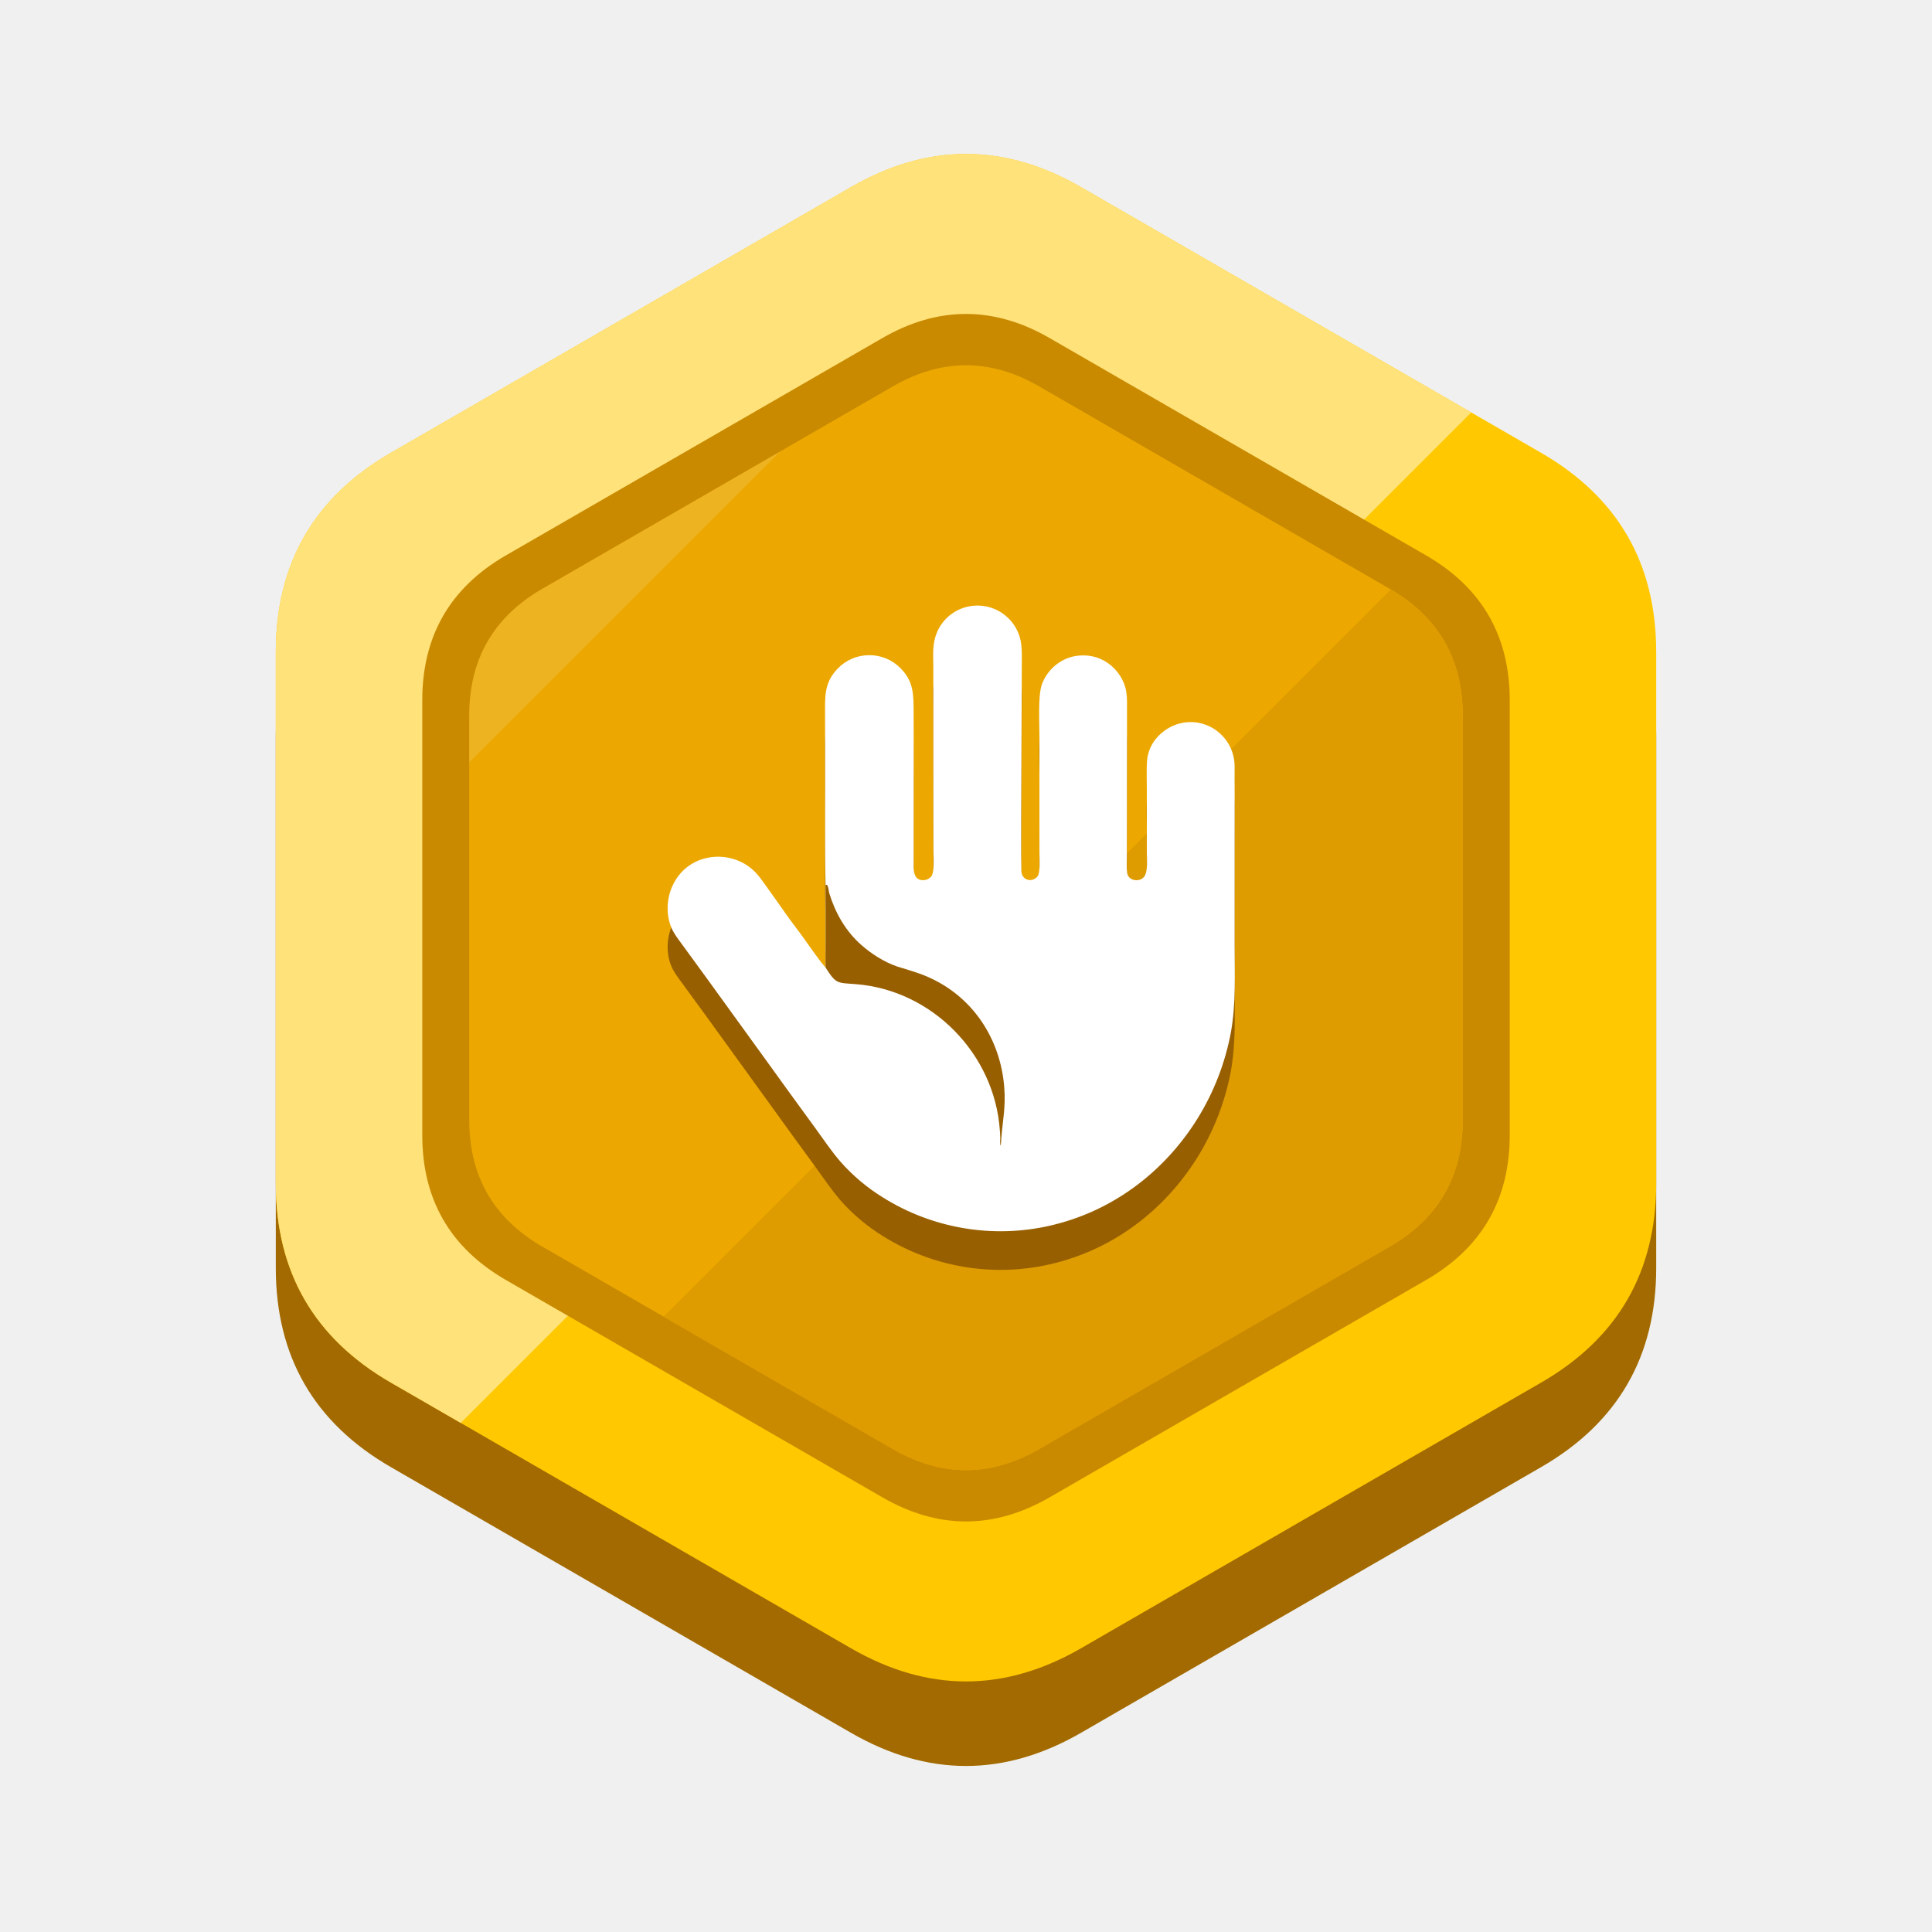
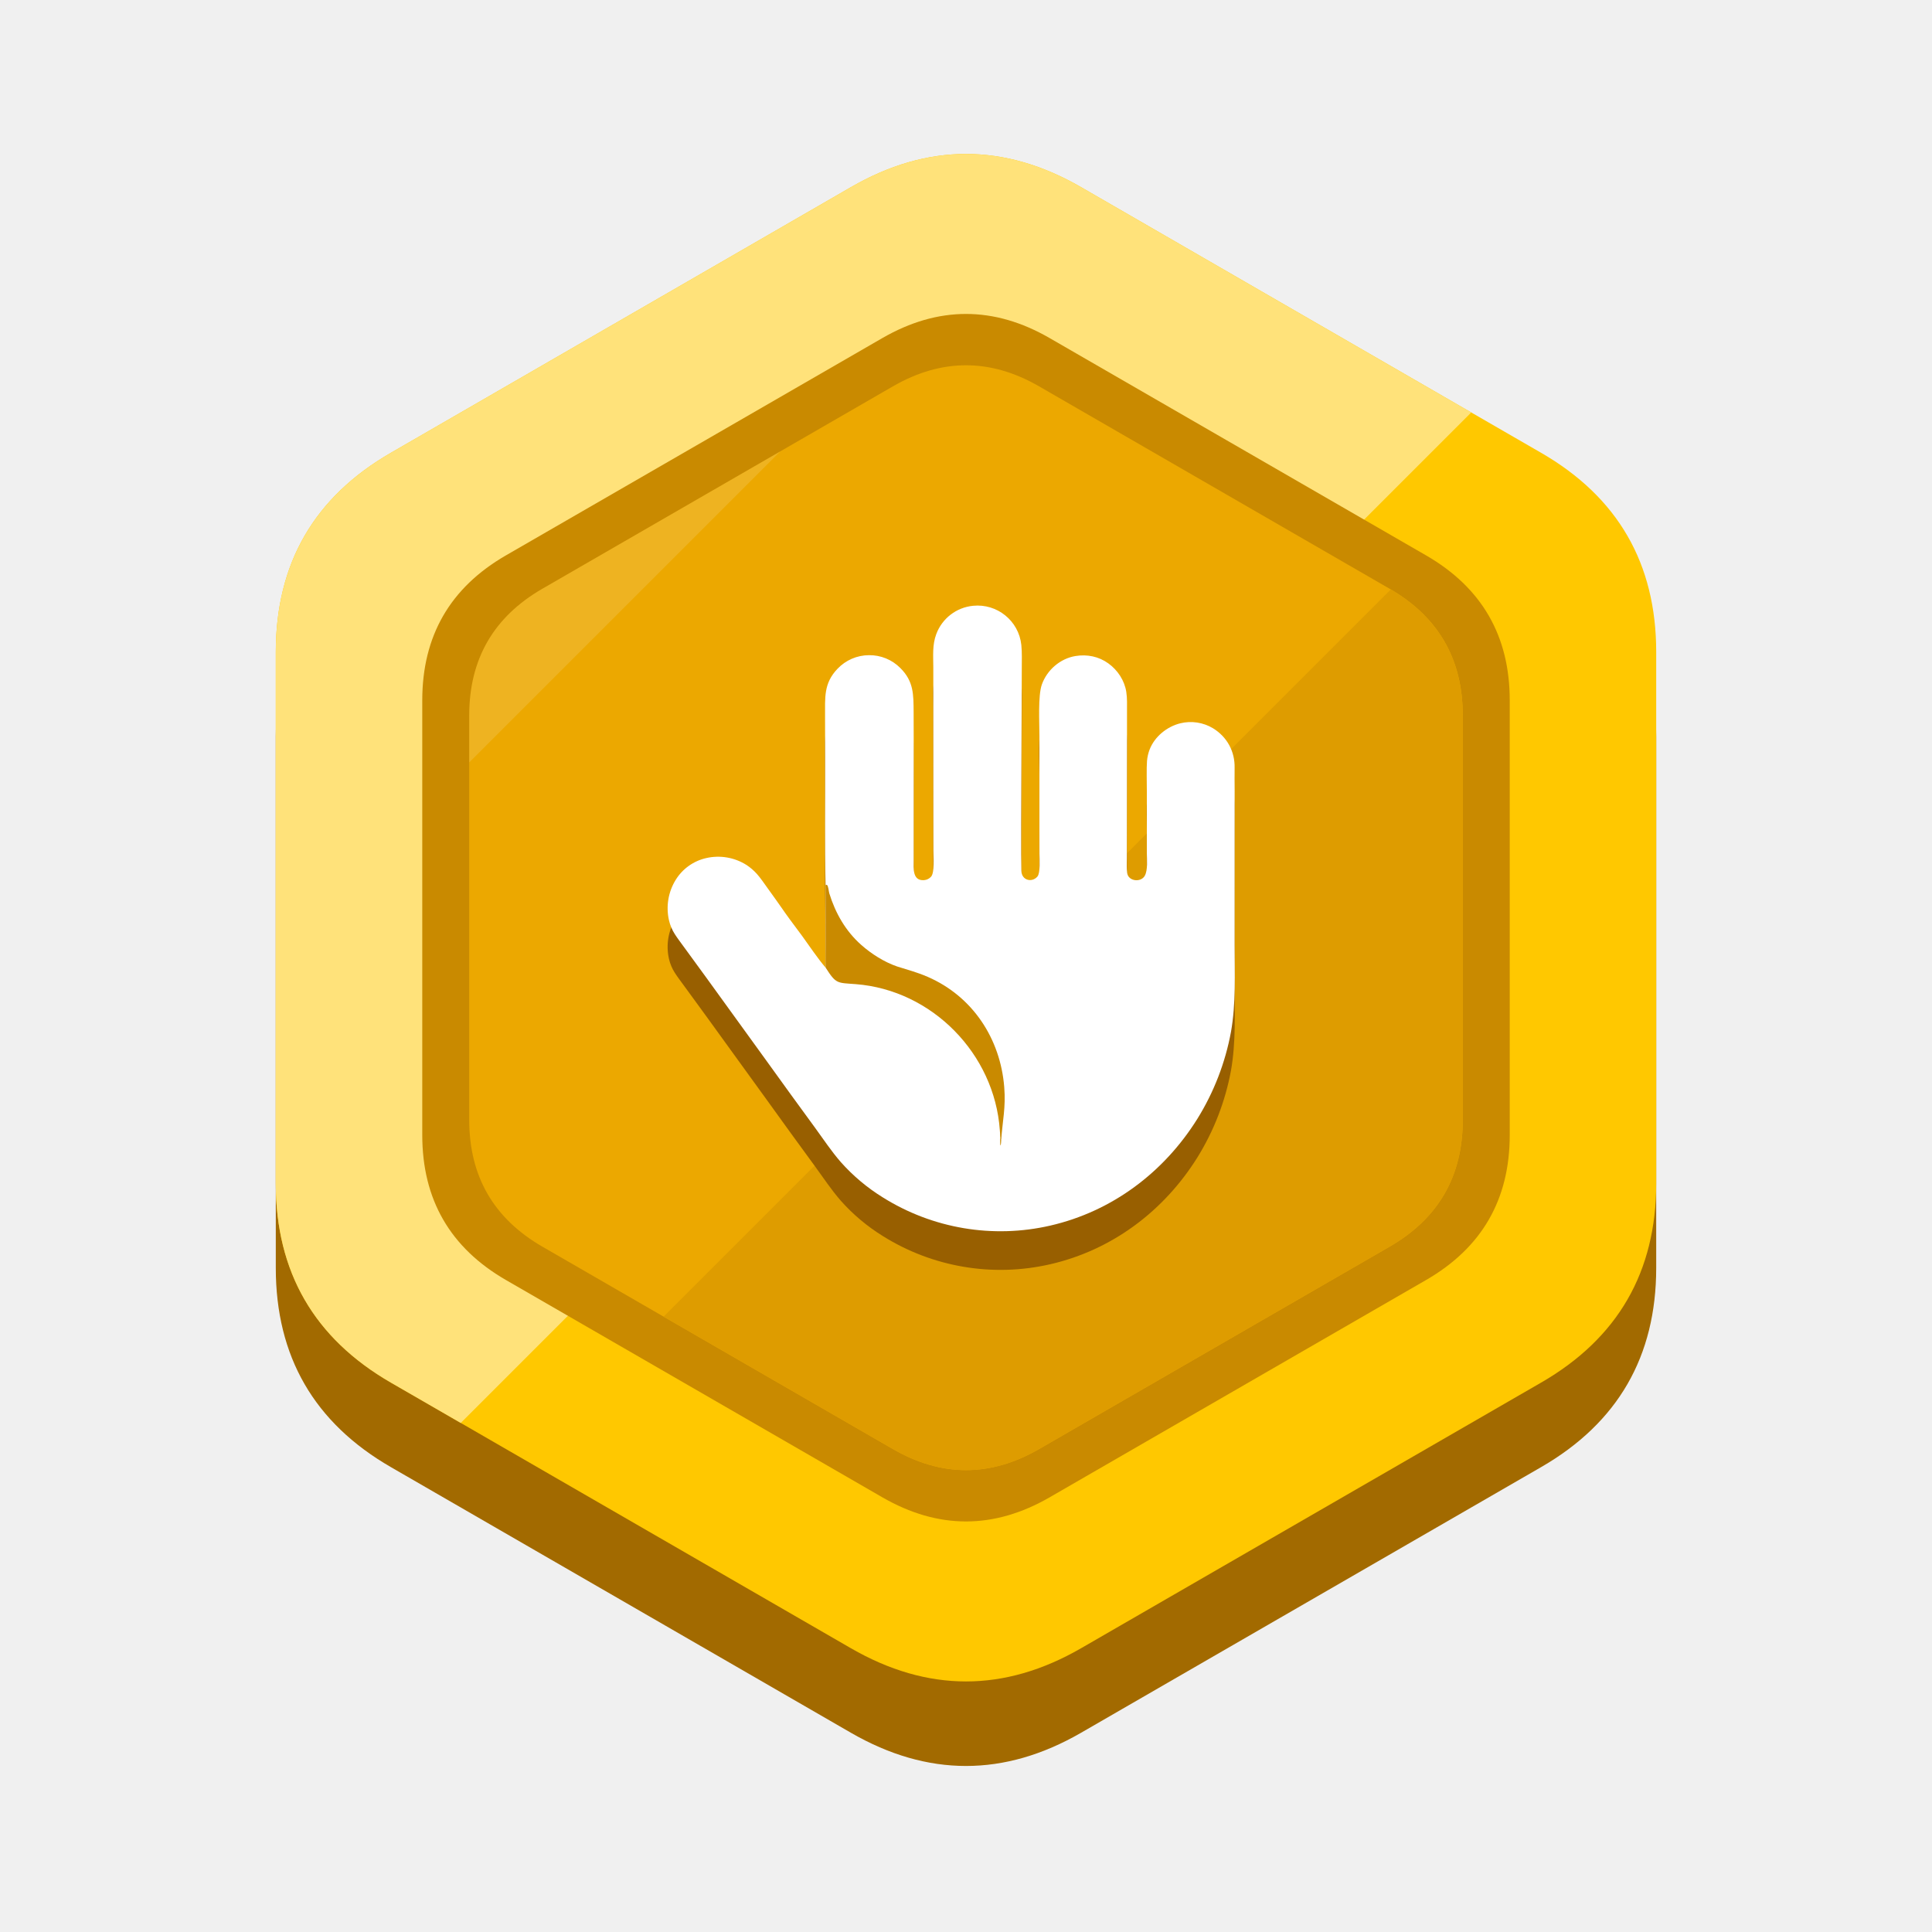
<svg xmlns="http://www.w3.org/2000/svg" viewBox="0 0 160 160" width="160" height="160">
  <defs>
    <clipPath id="A-motricite-or-o">
      <path d="M70.47 15.50Q80.00 10.00 89.53 15.50L127.63 37.50Q137.16 43.00 137.16 54.00L137.16 98.00Q137.16 109.00 127.63 114.50L89.53 136.50Q80.00 142.00 70.47 136.50L32.37 114.50Q22.84 109.00 22.84 98.00L22.84 54.00Q22.84 43.00 32.37 37.50Z" />
    </clipPath>
    <clipPath id="A-motricite-or-f">
      <path d="M73.94 32.00Q80.00 28.50 86.06 32.00L115.07 48.75Q121.14 52.25 121.14 59.25L121.14 92.75Q121.14 99.75 115.07 103.25L86.06 120.00Q80.00 123.50 73.94 120.00L44.93 103.25Q38.86 99.75 38.86 92.75L38.86 59.25Q38.86 52.25 44.93 48.75Z" />
    </clipPath>
  </defs>
  <g fill="#A26A00" transform="translate(0 7)">
    <path d="M70.47 15.50Q80.00 10.00 89.53 15.50L127.63 37.50Q137.16 43.00 137.16 54.00L137.16 98.00Q137.16 109.00 127.63 114.50L89.53 136.50Q80.00 142.00 70.47 136.50L32.37 114.50Q22.84 109.00 22.84 98.00L22.84 54.00Q22.84 43.00 32.37 37.50Z" />
  </g>
  <g fill="#FFC800">
    <path d="M70.47 15.50Q80.00 10.00 89.53 15.50L127.63 37.50Q137.16 43.00 137.16 54.00L137.16 98.00Q137.16 109.00 127.63 114.50L89.53 136.50Q80.00 142.00 70.47 136.50L32.37 114.50Q22.84 109.00 22.84 98.00L22.84 54.00Q22.84 43.00 32.37 37.50Z" />
  </g>
  <g fill="#FFE27A" clip-path="url(#A-motricite-or-o)">
    <polygon points="480,-324 -320,476 -320,-324" />
  </g>
  <g fill="#C98A00">
    <path d="M73.07 28.00Q80.00 24.00 86.93 28.00L118.11 46.00Q125.03 50.00 125.03 58.00L125.03 94.00Q125.03 102.00 118.11 106.00L86.93 124.00Q80.00 128.00 73.07 124.00L41.89 106.00Q34.97 102.00 34.97 94.00L34.97 58.00Q34.97 50.00 41.89 46.00Z" />
  </g>
  <g fill="#ECA800">
    <path d="M73.94 32.00Q80.00 28.50 86.06 32.00L115.07 48.75Q121.14 52.25 121.14 59.25L121.14 92.75Q121.14 99.75 115.07 103.25L86.06 120.00Q80.00 123.50 73.94 120.00L44.93 103.25Q38.86 99.75 38.86 92.75L38.86 59.25Q38.86 52.25 44.93 48.75Z" />
  </g>
  <g fill="#DE9C00" clip-path="url(#A-motricite-or-f)">
    <polygon points="480,-316 -320,484 480,476" />
  </g>
  <g fill="#FFFFFF" fill-opacity="0.13" clip-path="url(#A-motricite-or-f)">
    <polygon points="20,70 74,16 86,16 20,82" />
  </g>
  <g fill="#985F00" transform="translate(47 46.2) scale(0.0645)">
    <path d="M331.31 469.708C330.176 417.435 330.982 362.938 330.773 310.494L330.656 253.359C330.793 229.183 328.603 210.909 346.592 192.078C357.116 180.947 371.743 174.617 387.062 174.565C402.122 174.364 416.618 180.286 427.23 190.975C444.673 208.242 444.202 225.27 444.378 247.809L444.488 290.398L444.442 438.009C444.433 447.843 442.602 464.344 457.571 463.425C461.135 463.216 464.467 461.593 466.831 458.918C471.396 453.657 469.837 433.473 469.816 426.096L469.742 379.921L469.66 221.699C469.718 211.136 469.715 200.573 469.651 190.009C469.597 175.351 468.257 161.198 473.473 147.485C480.968 127.31 499.334 113.194 520.758 111.14C551.481 108.041 579.441 130.335 582.682 161.576C583.671 171.104 583.251 182.02 583.251 191.697L583.092 239.505L582.474 390.338L582.467 429.961C582.471 436.668 582.648 444.307 582.735 451.24C582.895 463.868 596.431 466.941 603.368 458.745C607.219 454.195 605.987 436.487 605.948 429.44L605.906 394.859L605.912 278.536C605.913 261.537 603.918 226.642 609.005 212.262C615.628 193.539 632.603 178.853 652.25 175.648C667.23 173.205 682.046 176.205 694.419 185.124C706.392 193.752 715.135 207.021 717.427 221.683C718.74 230.076 718.339 238.879 718.348 247.358L718.348 283.355L718.211 406.196L718.144 434.947C718.11 441.264 717.712 448.126 718.586 454.304C720.104 465.029 736.37 466.731 741.254 457.64C745.211 450.275 743.824 437.177 743.81 428.582L743.819 349.188C743.833 339.47 743.266 319.355 744.037 310.308C744.47 305.359 745.581 300.494 747.339 295.848C753.742 279.17 769.554 266.27 786.843 262.006C801.087 258.541 816.123 260.819 828.701 268.348C846.947 279.498 856.99 298.281 856.516 319.278C856.307 328.516 856.565 338.06 856.559 347.335L856.541 414.362L856.525 546.932C856.516 583.713 858.328 621.985 851.859 658.193C844.546 697.829 829.878 735.745 808.614 769.984C765.684 838.698 699.193 888.697 619.888 906.945C546.179 923.926 468.743 910.869 404.677 870.658C384.682 858.281 366.587 843.069 350.958 825.498C338.629 811.354 328.655 796.165 317.631 781.075C297.07 753.03 276.65 724.881 256.372 696.631L177.551 587.714L149.745 549.599C146.012 544.415 141.261 538.23 137.891 532.972C134.302 527.429 131.712 521.299 130.239 514.861C126.224 497.127 129.326 478.526 138.879 463.055C147.657 448.827 161.798 438.736 178.108 435.064C195.895 431.001 214.569 434.231 229.959 444.031C234.808 447.245 239.228 451.063 243.113 455.393C247.412 460.112 252.859 468.089 256.715 473.453C264.555 484.252 272.279 495.135 279.884 506.101C286.651 515.701 294.203 525.42 301.188 535.003C310.614 547.934 321.061 563.801 331.479 575.853C330.988 566.028 331.418 552.275 331.444 542.257C331.61 518.074 331.566 493.89 331.31 469.708Z" />
    <path d="M331.31 469.708L332.986 469.373C335.046 471.156 335.271 477.653 336.098 480.329C343.988 505.845 356.983 528.737 377.195 546.628C390.133 558.08 406.583 568.529 423.072 574.217C437.146 578.738 448.518 581.54 462.387 587.549C520.146 612.577 555.805 666.958 560.734 729.212C562.817 755.522 558.606 771.758 556.837 796.93C555.736 795.191 555.963 794.366 555.537 792.287C555.554 789.651 555.229 786.987 555.047 784.373C548.235 686.474 468.125 604.494 370.015 596.937C346.105 595.096 344.923 596.985 331.479 575.853C330.988 566.028 331.418 552.275 331.444 542.257C331.61 518.074 331.566 493.89 331.31 469.708Z" />
    <path d="M555.537 792.287C555.963 794.366 555.736 795.191 556.837 796.93C556.761 797.91 556.644 803.755 555.862 804.043L555.791 803.988C555.337 802.908 555.471 793.935 555.537 792.287Z" />
  </g>
  <g transform="translate(47 43) scale(0.0645)">
    <g fill="#FFFFFF">
      <path d="M331.31 469.708C330.176 417.435 330.982 362.938 330.773 310.494L330.656 253.359C330.793 229.183 328.603 210.909 346.592 192.078C357.116 180.947 371.743 174.617 387.062 174.565C402.122 174.364 416.618 180.286 427.23 190.975C444.673 208.242 444.202 225.27 444.378 247.809L444.488 290.398L444.442 438.009C444.433 447.843 442.602 464.344 457.571 463.425C461.135 463.216 464.467 461.593 466.831 458.918C471.396 453.657 469.837 433.473 469.816 426.096L469.742 379.921L469.66 221.699C469.718 211.136 469.715 200.573 469.651 190.009C469.597 175.351 468.257 161.198 473.473 147.485C480.968 127.31 499.334 113.194 520.758 111.14C551.481 108.041 579.441 130.335 582.682 161.576C583.671 171.104 583.251 182.02 583.251 191.697L583.092 239.505L582.474 390.338L582.467 429.961C582.471 436.668 582.648 444.307 582.735 451.24C582.895 463.868 596.431 466.941 603.368 458.745C607.219 454.195 605.987 436.487 605.948 429.44L605.906 394.859L605.912 278.536C605.913 261.537 603.918 226.642 609.005 212.262C615.628 193.539 632.603 178.853 652.25 175.648C667.23 173.205 682.046 176.205 694.419 185.124C706.392 193.752 715.135 207.021 717.427 221.683C718.74 230.076 718.339 238.879 718.348 247.358L718.348 283.355L718.211 406.196L718.144 434.947C718.11 441.264 717.712 448.126 718.586 454.304C720.104 465.029 736.37 466.731 741.254 457.64C745.211 450.275 743.824 437.177 743.81 428.582L743.819 349.188C743.833 339.47 743.266 319.355 744.037 310.308C744.47 305.359 745.581 300.494 747.339 295.848C753.742 279.17 769.554 266.27 786.843 262.006C801.087 258.541 816.123 260.819 828.701 268.348C846.947 279.498 856.99 298.281 856.516 319.278C856.307 328.516 856.565 338.06 856.559 347.335L856.541 414.362L856.525 546.932C856.516 583.713 858.328 621.985 851.859 658.193C844.546 697.829 829.878 735.745 808.614 769.984C765.684 838.698 699.193 888.697 619.888 906.945C546.179 923.926 468.743 910.869 404.677 870.658C384.682 858.281 366.587 843.069 350.958 825.498C338.629 811.354 328.655 796.165 317.631 781.075C297.07 753.03 276.65 724.881 256.372 696.631L177.551 587.714L149.745 549.599C146.012 544.415 141.261 538.23 137.891 532.972C134.302 527.429 131.712 521.299 130.239 514.861C126.224 497.127 129.326 478.526 138.879 463.055C147.657 448.827 161.798 438.736 178.108 435.064C195.895 431.001 214.569 434.231 229.959 444.031C234.808 447.245 239.228 451.063 243.113 455.393C247.412 460.112 252.859 468.089 256.715 473.453C264.555 484.252 272.279 495.135 279.884 506.101C286.651 515.701 294.203 525.42 301.188 535.003C310.614 547.934 321.061 563.801 331.479 575.853C330.988 566.028 331.418 552.275 331.444 542.257C331.61 518.074 331.566 493.89 331.31 469.708Z" />
    </g>
-     <path fill="#985F00" d="M331.31 469.708L332.986 469.373C335.046 471.156 335.271 477.653 336.098 480.329C343.988 505.845 356.983 528.737 377.195 546.628C390.133 558.08 406.583 568.529 423.072 574.217C437.146 578.738 448.518 581.54 462.387 587.549C520.146 612.577 555.805 666.958 560.734 729.212C562.817 755.522 558.606 771.758 556.837 796.93C555.736 795.191 555.963 794.366 555.537 792.287C555.554 789.651 555.229 786.987 555.047 784.373C548.235 686.474 468.125 604.494 370.015 596.937C346.105 595.096 344.923 596.985 331.479 575.853C330.988 566.028 331.418 552.275 331.444 542.257C331.61 518.074 331.566 493.89 331.31 469.708Z" />
-     <path fill="#985F00" d="M555.537 792.287C555.963 794.366 555.736 795.191 556.837 796.93C556.761 797.91 556.644 803.755 555.862 804.043L555.791 803.988C555.337 802.908 555.471 793.935 555.537 792.287Z" />
+     <path fill="#C98A00" d="M331.31 469.708L332.986 469.373C335.046 471.156 335.271 477.653 336.098 480.329C343.988 505.845 356.983 528.737 377.195 546.628C390.133 558.08 406.583 568.529 423.072 574.217C437.146 578.738 448.518 581.54 462.387 587.549C520.146 612.577 555.805 666.958 560.734 729.212C562.817 755.522 558.606 771.758 556.837 796.93C555.736 795.191 555.963 794.366 555.537 792.287C555.554 789.651 555.229 786.987 555.047 784.373C548.235 686.474 468.125 604.494 370.015 596.937C346.105 595.096 344.923 596.985 331.479 575.853C330.988 566.028 331.418 552.275 331.444 542.257C331.61 518.074 331.566 493.89 331.31 469.708Z" />
+     <path fill="#C98A00" d="M555.537 792.287C555.963 794.366 555.736 795.191 556.837 796.93C556.761 797.91 556.644 803.755 555.862 804.043L555.791 803.988C555.337 802.908 555.471 793.935 555.537 792.287Z" />
  </g>
</svg>
